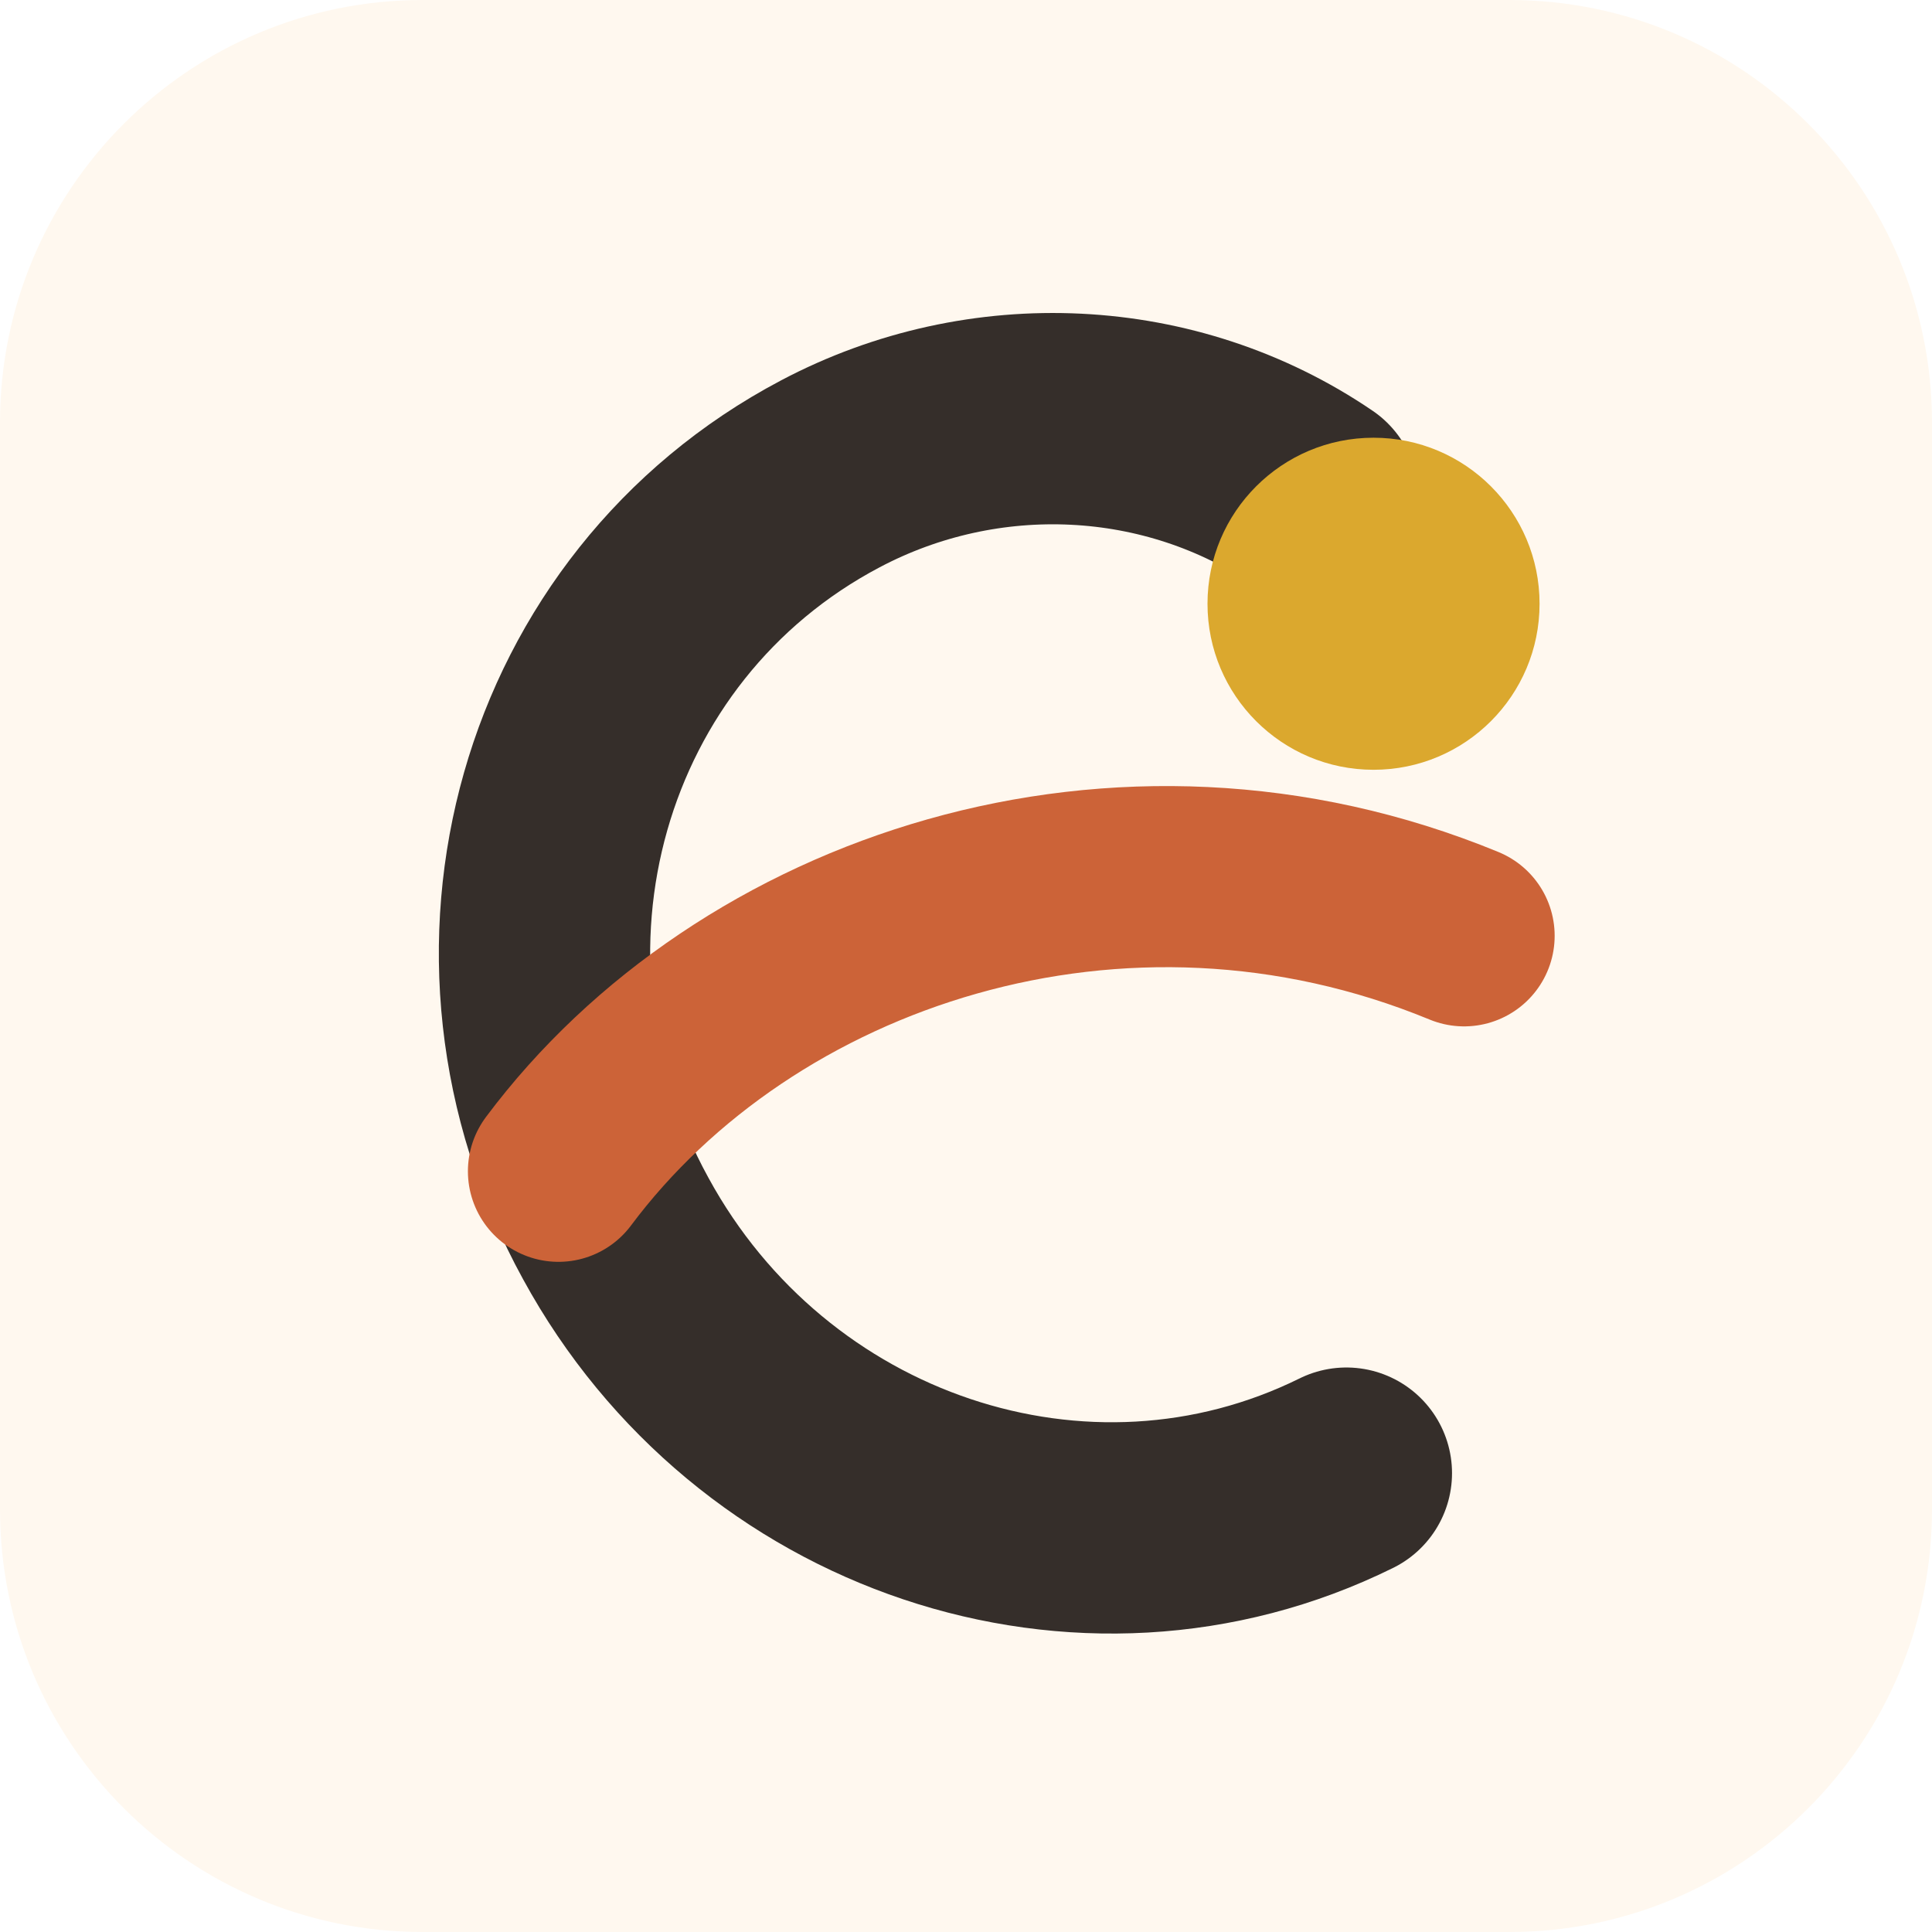
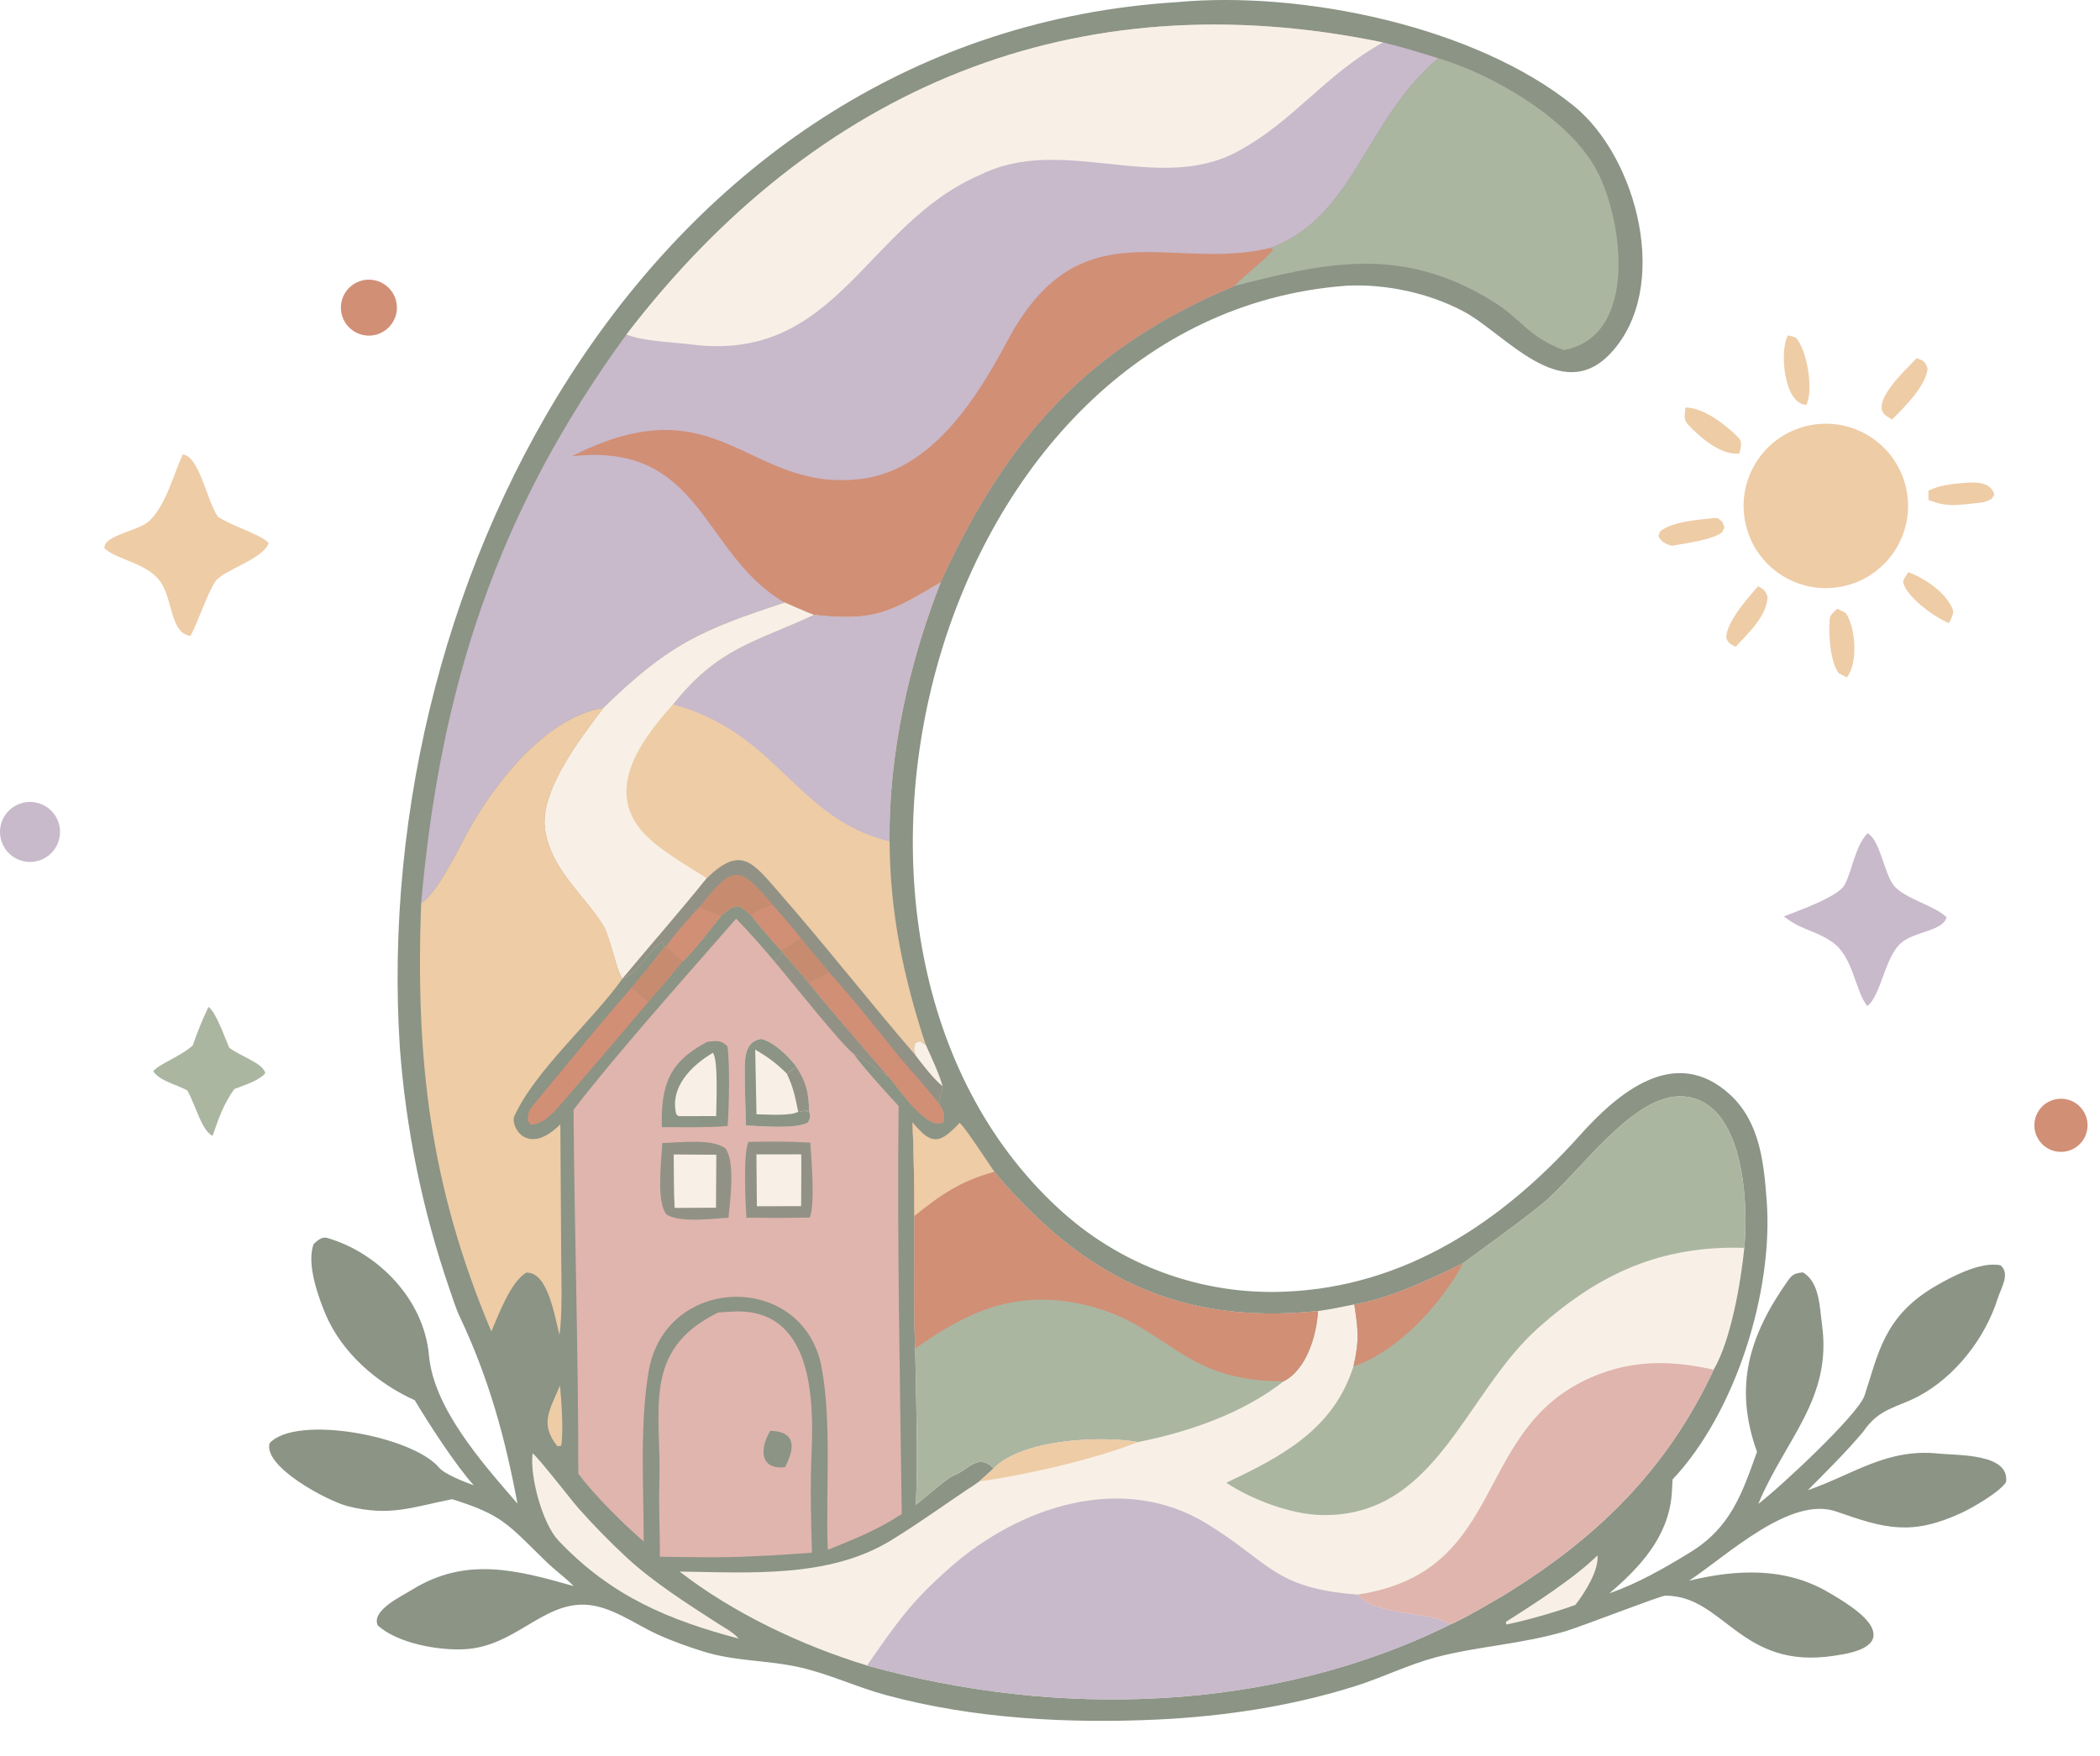
- <svg xmlns="http://www.w3.org/2000/svg" viewBox="0 0 64 64" role="img" aria-label="Oppas by Chaima">
-   <rect width="64" height="64" rx="14" fill="#fff8ef" />
-   <path d="M43.5 16.5c-4.7-3.2-10.9-3.5-16-.8-8.9 4.7-12.1 15.9-7.1 25 4.8 8.8 15.5 12.4 24.2 8.1" fill="none" stroke="#352e2a" stroke-width="7" stroke-linecap="round" />
-   <path d="M18.5 38.8c6.2-8.3 18.6-12.5 30-7.8" fill="none" stroke="#cc6338" stroke-width="6" stroke-linecap="round" />
-   <circle cx="45.5" cy="20" r="5.5" fill="#dba82e" />
+ <svg xmlns="http://www.w3.org/2000/svg" width="61" height="51" viewBox="0 0 61 51" fill="none">
+   <path d="M34.192 0.062C37.8 -0.274 42.85 0.754 45.719 3.08C47.567 4.579 48.558 8.383 46.779 10.27C45.34 11.797 43.717 9.686 42.507 9.045C41.494 8.509 40.26 8.246 39.113 8.301C27.074 9.198 22.395 27.378 30.721 35.087C32.506 36.754 34.886 37.634 37.326 37.529C40.792 37.392 43.624 35.519 45.885 32.994C46.997 31.752 48.662 30.325 50.271 31.82C51.127 32.626 51.236 33.793 51.318 34.885C51.517 37.52 50.414 41.049 48.583 42.987C48.578 43.133 48.57 43.279 48.559 43.424C48.459 44.65 47.641 45.537 46.749 46.294C47.584 46.001 48.345 45.563 49.095 45.103C50.274 44.38 50.598 43.407 51.037 42.183C50.353 40.282 50.808 38.805 51.94 37.201C52.078 37.007 52.159 36.997 52.365 36.968C52.855 37.238 52.858 37.994 52.927 38.505C53.218 40.643 51.856 41.82 51.074 43.696C51.638 43.275 53.976 41.108 54.161 40.546C54.56 39.335 54.723 38.24 56.218 37.37C56.644 37.122 57.529 36.637 58.112 36.764C58.398 37.017 58.131 37.4 58.025 37.738C57.665 38.879 56.794 40 55.732 40.566C55.093 40.907 54.592 40.907 54.123 41.596C53.666 42.144 53.023 42.787 52.512 43.298C53.84 42.839 54.803 42.076 56.311 42.233C56.868 42.291 58.379 42.226 58.271 43.061C58.098 43.344 57.302 43.806 56.988 43.951C55.522 44.633 54.745 44.41 53.351 43.921C52.008 43.44 50.156 45.208 49.062 45.928C50.429 45.597 51.848 45.525 53.101 46.259C53.479 46.48 54.32 46.964 54.411 47.407C54.435 47.53 54.419 47.63 54.336 47.726C54.116 47.98 53.605 48.057 53.289 48.106C50.55 48.535 50.082 46.352 48.37 46.362C48.233 46.363 45.887 47.275 45.467 47.398C44.17 47.777 42.94 47.828 41.717 48.15C40.934 48.356 40.167 48.735 39.391 48.982C37.54 49.571 35.565 49.869 33.627 49.961C31.023 50.084 28.26 49.936 25.731 49.249C24.894 49.022 24.086 48.639 23.242 48.446C22.308 48.233 21.352 48.274 20.425 47.982C19.974 47.841 19.524 47.682 19.094 47.485C18.435 47.183 17.73 46.651 16.993 46.624C15.733 46.578 14.95 47.848 13.479 47.919C12.72 47.956 11.55 47.747 10.971 47.225C10.786 46.79 11.64 46.393 11.969 46.19C13.537 45.22 15.009 45.614 16.662 46.083C16.442 45.851 16.121 45.623 15.867 45.375C14.752 44.292 14.61 44.02 13.134 43.559C11.982 43.785 11.324 44.074 10.1 43.761C9.5 43.608 7.631 42.607 7.833 41.93C8.609 41.091 11.983 41.721 12.755 42.643C12.912 42.831 13.512 43.068 13.762 43.155C13.236 42.573 12.455 41.367 12.047 40.683C10.945 40.186 9.933 39.308 9.456 38.183C9.235 37.662 8.896 36.694 9.113 36.142C9.223 36.042 9.349 35.924 9.504 35.968C11.007 36.404 12.316 37.771 12.46 39.376C12.598 40.934 14.038 42.536 15.031 43.687C14.677 41.777 14.191 40.024 13.359 38.267C13.245 38.028 13.141 37.696 13.053 37.441C12.276 35.179 11.793 32.828 11.615 30.443C10.716 16.575 19.079 1.01 34.192 0.062Z" fill="#8B9485" />
+   <path d="M42.502 36.701C43.274 36.123 43.995 35.629 44.777 34.995C45.855 34.123 47.44 31.738 48.91 31.857C50.658 31.999 50.79 34.919 50.669 36.256C50.566 37.257 50.287 38.92 49.779 39.797C48.431 42.679 46.427 44.663 43.716 46.327C43.415 46.512 42.448 47.072 42.136 47.195C36.951 49.767 30.698 49.931 25.184 48.391C23.301 47.816 21.3 46.874 19.741 45.661C21.802 45.692 24.085 45.851 25.868 44.763C26.631 44.298 27.389 43.754 28.135 43.251C28.186 43.23 28.388 43.083 28.446 43.042L28.863 42.663C28.375 42.199 28.137 42.731 27.644 42.895C27.406 43.045 26.848 43.526 26.605 43.723C26.665 42.279 26.611 40.63 26.584 39.182C26.534 37.957 26.56 36.568 26.558 35.33C26.56 34.424 26.543 33.519 26.507 32.614C27.067 33.294 27.297 33.242 27.874 32.628C28.041 32.769 28.703 33.789 28.88 34.046C31.443 37.085 34.22 38.51 38.285 38.092C38.652 38.041 38.977 37.974 39.339 37.899C40.354 37.735 41.594 37.146 42.502 36.701Z" fill="#F8F0E6" />
+   <path d="M26.507 32.614C27.067 33.294 27.297 33.242 27.874 32.628C28.041 32.769 28.703 33.789 28.88 34.046C31.443 37.085 34.22 38.51 38.285 38.092C38.249 38.784 37.957 39.798 37.284 40.135C36.104 41.063 34.525 41.609 33.059 41.898C31.955 41.708 29.692 41.815 28.863 42.663C28.375 42.199 28.137 42.731 27.644 42.895C27.406 43.045 26.848 43.526 26.606 43.723C26.665 42.279 26.611 40.63 26.584 39.182C26.534 37.957 26.56 36.568 26.558 35.33C26.56 34.424 26.543 33.519 26.507 32.614Z" fill="#ABB6A1" />
+   <path d="M26.507 32.614C27.067 33.294 27.297 33.242 27.874 32.628C28.041 32.769 28.703 33.789 28.88 34.046C31.443 37.085 34.22 38.51 38.285 38.092C38.249 38.784 37.957 39.798 37.284 40.135C34.144 40.13 33.933 38.375 31.28 37.863C29.412 37.502 28.056 38.14 26.584 39.182C26.534 37.957 26.56 36.568 26.558 35.33C26.56 34.424 26.543 33.519 26.507 32.614Z" fill="#D18F76" />
+   <path d="M26.507 32.614C27.067 33.294 27.297 33.242 27.874 32.628C28.041 32.769 28.703 33.789 28.88 34.046C27.887 34.323 27.348 34.702 26.558 35.33C26.56 34.424 26.543 33.519 26.507 32.614Z" fill="#EECCA6" />
+   <path d="M25.185 48.391C26.06 47.138 26.451 46.555 27.588 45.552C29.603 43.774 32.594 42.771 35.046 44.265C36.879 45.381 36.982 46.143 39.431 46.331C39.949 46.963 41.491 46.793 42.136 47.195C36.951 49.767 30.698 49.931 25.185 48.391Z" fill="#C8B9CB" />
+   <path d="M42.502 36.701C43.274 36.123 43.995 35.629 44.777 34.995C45.855 34.123 47.44 31.738 48.91 31.857C50.659 31.999 50.79 34.919 50.669 36.256C48.271 36.184 46.472 36.984 44.688 38.576C42.531 40.5 41.73 44.082 38.392 44.02C37.497 44.004 36.341 43.562 35.621 43.081C37.153 42.353 38.637 41.596 39.257 39.868C39.276 39.813 39.295 39.758 39.314 39.703C39.491 38.933 39.451 38.653 39.339 37.899C40.355 37.735 41.594 37.146 42.502 36.701Z" fill="#ABB6A1" />
+   <path d="M42.502 36.701C41.866 37.893 40.605 39.266 39.314 39.703C39.49 38.933 39.45 38.653 39.339 37.899C40.355 37.735 41.594 37.146 42.502 36.701Z" fill="#D18F76" />
+   <path d="M39.431 46.331C43.934 45.657 42.674 41.331 46.488 39.912C47.587 39.504 48.643 39.542 49.779 39.797C48.431 42.679 46.427 44.663 43.717 46.327C43.415 46.512 42.448 47.072 42.136 47.195C41.491 46.793 39.949 46.963 39.431 46.331Z" fill="#E0B5AE" />
+   <path d="M28.863 42.663C29.692 41.815 31.955 41.708 33.059 41.898C31.849 42.385 29.732 42.872 28.446 43.042L28.863 42.663Z" fill="#EECCA6" />
+   <path d="M18.198 9.716C23.708 2.53 31.244 -0.618 40.172 1.233C40.732 1.365 41.234 1.523 41.783 1.693C39.665 3.465 39.35 6.289 36.922 7.199L36.981 7.27C36.646 7.645 36.197 7.961 35.856 8.31C31.623 10.074 29.243 12.705 27.327 16.91C27.326 16.915 27.324 16.919 27.323 16.924C25.847 17.794 25.404 18.064 23.634 17.865C23.363 17.76 23.066 17.625 22.796 17.509C20.353 18.31 19.424 18.722 17.532 20.565C15.921 20.836 14.541 22.552 13.738 23.902C13.405 24.462 12.729 25.951 12.233 26.24C12.79 19.951 14.444 14.863 18.198 9.716Z" fill="#C8B9CB" />
+   <path d="M18.198 9.716C23.708 2.53 31.244 -0.618 40.172 1.233C38.442 2.203 37.592 3.517 35.947 4.403C33.632 5.651 30.863 3.893 28.478 5.078C25.13 6.514 24.322 10.557 20.068 10.007C19.586 9.945 18.638 9.914 18.198 9.716Z" fill="#F8F0E6" />
+   <path d="M36.922 7.199L36.981 7.27C36.646 7.645 36.197 7.961 35.856 8.31C31.623 10.074 29.243 12.705 27.327 16.91C27.326 16.915 27.324 16.919 27.323 16.924C25.847 17.794 25.404 18.064 23.634 17.865C23.363 17.76 23.066 17.625 22.796 17.509C20.375 16.116 20.418 12.828 16.612 13.256C21.005 11.021 21.738 14.466 25.229 13.883C27.153 13.515 28.408 11.511 29.254 9.92C31.362 5.958 33.983 7.918 36.922 7.199Z" fill="#D18F76" />
+   <path d="M21.383 26.692C21.773 27.096 22.147 27.515 22.505 27.948L22.718 27.653L23.487 28.544C24.139 29.371 24.897 30.219 25.587 31.024L25.823 31.296C25.6 31.152 24.979 30.678 24.803 30.626C24.995 30.923 25.833 31.845 26.103 32.136C26.058 36.024 26.142 40.098 26.194 43.99C25.457 44.469 24.853 44.701 24.045 45.031C23.98 43.382 24.165 41.291 23.863 39.716C23.329 36.936 19.31 37.016 18.838 39.863C18.581 41.415 18.697 43.212 18.698 44.789C18.099 44.271 17.265 43.442 16.798 42.819C16.8 39.285 16.687 35.775 16.659 32.245C17.913 30.612 20.005 28.272 21.383 26.692Z" fill="#E0B5AE" />
+   <path d="M22.718 27.653L23.487 28.544C24.139 29.371 24.897 30.219 25.587 31.024L25.823 31.296C25.6 31.152 24.979 30.678 24.803 30.626C24.426 30.339 22.926 28.436 22.505 27.948L22.718 27.653Z" fill="#919285" />
+   <path d="M19.236 33.211C19.766 33.197 20.704 33.073 21.079 33.372C21.356 33.783 21.214 34.854 21.16 35.381C20.674 35.408 19.754 35.534 19.366 35.29C19.054 34.938 19.215 33.74 19.236 33.211Z" fill="#919285" />
+   <path d="M19.57 33.543L20.807 33.551L20.798 35.09L19.597 35.096C19.57 34.598 19.575 34.045 19.57 33.543Z" fill="#F8F0E6" />
+   <path d="M21.744 33.177C22.381 33.166 22.904 33.16 23.538 33.199C23.567 33.659 23.683 34.981 23.522 35.376C22.908 35.388 22.294 35.389 21.681 35.381C21.656 35.016 21.58 33.445 21.744 33.177Z" fill="#919285" />
+   <path d="M21.972 33.541L23.274 33.539C23.28 34.034 23.272 34.547 23.271 35.044L21.986 35.048L21.972 33.541Z" fill="#F8F0E6" />
+   <path d="M20.548 30.269C20.816 30.248 20.943 30.204 21.131 30.407C21.206 30.929 21.175 32.163 21.137 32.715C20.815 32.749 20.426 32.746 20.097 32.752L19.225 32.749C19.195 31.537 19.43 30.848 20.548 30.269Z" fill="#8B9485" />
+   <path d="M20.707 30.589C20.869 30.774 20.805 32.092 20.803 32.428L19.703 32.429L19.645 32.374C19.444 31.584 20.096 30.952 20.707 30.589Z" fill="#F8F0E6" />
+   <path d="M21.668 32.7C21.656 32.179 21.633 31.65 21.633 31.13C21.633 30.722 21.64 30.267 22.109 30.185C22.491 30.283 22.896 30.68 23.129 30.99C23.419 31.432 23.487 31.72 23.503 32.257C23.537 32.492 23.558 32.416 23.471 32.612C23.118 32.815 22.11 32.717 21.668 32.7Z" fill="#F8F0E6" />
+   <path d="M21.668 32.7C21.656 32.179 21.633 31.65 21.633 31.13C21.633 30.722 21.64 30.267 22.109 30.185C22.491 30.283 22.896 30.68 23.129 30.99L22.855 31.194C22.538 30.881 22.322 30.725 21.937 30.494L21.974 32.375C22.261 32.379 22.977 32.433 23.186 32.301C23.231 32.32 23.38 32.267 23.442 32.25L23.431 32.321L23.503 32.257C23.537 32.492 23.558 32.416 23.471 32.612C23.118 32.815 22.11 32.717 21.668 32.7Z" fill="#8B9485" />
+   <path d="M23.129 30.99C23.419 31.432 23.487 31.72 23.503 32.257L23.431 32.321L23.442 32.25C23.38 32.267 23.23 32.32 23.186 32.301C23.091 31.853 23.053 31.615 22.855 31.194L23.129 30.99Z" fill="#919285" />
+   <path d="M23.634 17.865C25.404 18.064 25.847 17.794 27.323 16.924C26.405 19.271 25.81 21.916 25.841 24.448C25.851 26.512 26.245 28.409 26.89 30.355C27.048 30.712 27.28 31.196 27.38 31.561C27.351 31.759 27.321 31.86 27.263 32.052C27.4 32.253 27.449 32.367 27.404 32.597C26.974 32.91 26.111 31.639 25.823 31.296L25.587 31.024C24.898 30.219 24.139 29.371 23.487 28.544L22.718 27.653L22.698 27.616C22.431 27.366 22.054 26.885 21.809 26.59C21.703 26.491 21.598 26.421 21.48 26.337C21.207 26.349 21.216 26.408 20.962 26.595C20.68 26.952 20.155 27.636 19.832 27.933L19.344 27.511L19.292 27.52L19.244 27.369C18.86 27.558 18.572 28.277 18.082 28.433C17.908 28.211 17.72 27.201 17.521 26.885C16.925 25.942 16.008 25.264 15.835 24.101C15.669 22.984 16.868 21.44 17.532 20.565C19.424 18.722 20.354 18.31 22.796 17.509C23.066 17.625 23.363 17.76 23.634 17.865Z" fill="#EECCA6" />
+   <path d="M23.634 17.865C25.404 18.064 25.847 17.794 27.323 16.924C26.404 19.271 25.81 21.916 25.84 24.448C23.122 23.787 22.603 21.291 19.549 20.466C20.856 18.816 21.965 18.643 23.597 17.883L23.634 17.865Z" fill="#C8B9CB" />
+   <path d="M22.796 17.509C23.066 17.625 23.363 17.76 23.634 17.865L23.597 17.883C21.966 18.643 20.856 18.816 19.549 20.466C18.513 21.616 17.422 23.165 18.961 24.455C19.442 24.859 19.997 25.18 20.529 25.516C19.724 26.515 18.899 27.452 18.082 28.433C17.908 28.211 17.72 27.201 17.521 26.885C16.925 25.942 16.008 25.264 15.835 24.101C15.669 22.984 16.868 21.44 17.532 20.565C19.424 18.722 20.354 18.31 22.796 17.509Z" fill="#F8F0E6" />
+   <path d="M20.529 25.516C21.526 24.553 21.852 25.041 22.645 25.949C23.992 27.49 25.259 29.112 26.594 30.662C26.54 30.475 26.535 30.484 26.59 30.302L26.717 30.253L26.89 30.355C27.048 30.712 27.28 31.196 27.38 31.561C27.351 31.759 27.321 31.86 27.263 32.052C27.4 32.253 27.449 32.367 27.404 32.597C26.974 32.91 26.111 31.639 25.823 31.296L25.587 31.024C24.898 30.219 24.139 29.371 23.487 28.544L22.718 27.653L22.698 27.616C22.431 27.366 22.054 26.885 21.809 26.59C21.703 26.491 21.598 26.421 21.48 26.337C21.207 26.349 21.216 26.408 20.962 26.595C20.68 26.952 20.155 27.636 19.832 27.933L19.344 27.511L19.292 27.52L19.244 27.369C18.86 27.558 18.572 28.277 18.082 28.433C18.899 27.452 19.724 26.515 20.529 25.516Z" fill="#919285" />
+   <path d="M23.487 28.544C23.677 28.458 23.894 28.343 24.084 28.248C24.781 29.023 25.503 29.928 26.158 30.75C25.919 30.83 25.785 30.86 25.587 31.024C24.897 30.219 24.139 29.371 23.487 28.544Z" fill="#D18F76" />
+   <path d="M20.337 26.329C21.263 25.166 21.45 25.086 22.442 26.285C22.158 26.376 22.047 26.397 21.809 26.59C21.703 26.491 21.597 26.421 21.48 26.337C21.207 26.349 21.216 26.408 20.962 26.595C20.743 26.515 20.495 26.479 20.337 26.329Z" fill="#C78C70" />
+   <path d="M26.158 30.75C26.505 31.154 26.942 31.639 27.263 32.052C27.4 32.253 27.449 32.367 27.404 32.597C26.974 32.91 26.111 31.639 25.823 31.296L25.587 31.024C25.785 30.86 25.919 30.83 26.158 30.75Z" fill="#D18F76" />
+   <path d="M19.343 27.511C19.526 27.227 20.096 26.58 20.337 26.329C20.495 26.479 20.743 26.515 20.962 26.595C20.68 26.952 20.155 27.636 19.832 27.933L19.343 27.511Z" fill="#D18F76" />
+   <path d="M22.442 26.285C22.715 26.601 23.009 26.93 23.264 27.258C23.082 27.391 22.906 27.539 22.698 27.616C22.431 27.366 22.053 26.885 21.809 26.59C22.047 26.397 22.158 26.376 22.442 26.285Z" fill="#D18F76" />
+   <path d="M23.264 27.258L24.084 28.248C23.894 28.343 23.677 28.458 23.487 28.544L22.718 27.653L22.698 27.616C22.906 27.539 23.082 27.391 23.264 27.258Z" fill="#C78C70" />
+   <path d="M26.594 30.662C26.54 30.475 26.535 30.484 26.59 30.302L26.717 30.253L26.89 30.355C27.048 30.712 27.28 31.196 27.38 31.561C27.127 31.36 26.788 30.92 26.594 30.662Z" fill="#F8F0E6" />
+   <path d="M12.233 26.24C12.729 25.951 13.405 24.462 13.738 23.902C14.541 22.552 15.921 20.836 17.532 20.565C16.868 21.441 15.669 22.984 15.835 24.101C16.008 25.264 16.925 25.942 17.521 26.885C17.72 27.201 17.908 28.211 18.082 28.433C17.188 29.689 15.558 31.083 14.941 32.429C14.813 32.709 15.304 33.635 16.277 32.666L16.301 36.471C16.305 37.138 16.342 38.159 16.251 38.788C16.118 38.284 15.92 36.942 15.287 36.977C14.838 37.239 14.487 38.186 14.272 38.686C12.485 34.444 12.066 30.784 12.233 26.24Z" fill="#EECCA6" />
+   <path d="M41.784 1.693C43.382 2.171 45.58 3.452 46.377 4.942C47.138 6.362 47.616 9.774 45.419 10.172C44.335 9.754 44.239 9.292 43.321 8.73C40.711 7.133 38.517 7.623 35.856 8.31C36.197 7.961 36.646 7.645 36.981 7.27L36.922 7.199C39.35 6.289 39.665 3.465 41.784 1.693Z" fill="#ABB6A1" />
+   <path d="M20.859 38.136C21.006 38.124 21.152 38.114 21.299 38.107C23.603 37.995 23.646 40.637 23.573 42.252C23.532 43.174 23.559 44.188 23.586 45.112C23.024 45.158 22.46 45.193 21.897 45.216C20.994 45.266 20.072 45.242 19.166 45.23C19.174 44.525 19.13 43.806 19.153 43.104C19.224 41.001 18.61 39.232 20.859 38.136Z" fill="#E0B5AE" />
+   <path d="M22.377 41.571C23.149 41.598 23.081 42.092 22.804 42.628C22.055 42.714 22.07 42.066 22.377 41.571Z" fill="#8B9485" />
+   <path d="M15.47 42.227C15.622 42.326 16.596 43.586 16.805 43.825C17.248 44.323 17.714 44.8 18.203 45.253C18.984 45.975 19.973 46.602 20.866 47.179C21.101 47.331 21.264 47.401 21.462 47.611C19.423 47.069 17.76 46.384 16.22 44.76C15.762 44.276 15.387 42.916 15.47 42.227Z" fill="#F8F0E6" />
+   <path d="M18.348 28.69C18.512 28.828 18.675 28.968 18.837 29.109C17.986 30.111 17.132 31.117 16.269 32.11C16.036 32.378 15.775 32.659 15.416 32.679L15.33 32.562C15.326 32.428 15.347 32.28 15.435 32.174C16.392 31.02 17.365 29.82 18.348 28.69Z" fill="#D18F76" />
+   <path d="M46.402 45.192C46.452 45.621 46.022 46.3 45.76 46.631C45.194 46.837 44.344 47.081 43.757 47.2L43.742 47.124C44.538 46.619 45.743 45.845 46.402 45.192Z" fill="#F8F0E6" />
+   <path d="M19.292 27.52L19.344 27.511L19.832 27.933C19.508 28.331 19.176 28.723 18.837 29.109C18.675 28.968 18.512 28.828 18.348 28.69C18.67 28.306 18.985 27.916 19.292 27.52Z" fill="#C78C70" />
+   <path d="M16.267 40.253C16.307 40.703 16.374 41.57 16.302 42.005L16.191 42.022C15.661 41.358 15.978 40.96 16.267 40.253Z" fill="#EECCA6" />
+   <path d="M52.592 12.353C53.884 12.108 55.132 12.955 55.381 14.246C55.631 15.538 54.789 16.788 53.498 17.043C52.201 17.299 50.942 16.451 50.691 15.153C50.44 13.854 51.292 12.599 52.592 12.353Z" fill="#EECCA6" />
+   <path d="M5.308 13.204C5.788 13.252 5.996 14.515 6.326 15.01C6.747 15.292 7.557 15.519 7.804 15.773C7.667 16.239 6.485 16.567 6.265 16.882C6.032 17.216 5.775 18.016 5.537 18.474C4.951 18.412 5.028 17.461 4.674 16.923C4.297 16.351 3.348 16.26 3.031 15.923C3.039 15.524 4.036 15.442 4.36 15.114C4.83 14.639 5.026 13.822 5.308 13.204Z" fill="#EECCA6" />
+   <path d="M54.249 24.209C54.617 24.41 54.735 25.401 55.016 25.735C55.342 26.121 56.181 26.3 56.543 26.65C56.443 27.061 55.583 27.06 55.203 27.414C54.737 27.85 54.637 28.933 54.24 29.232C53.883 28.781 53.835 27.8 53.226 27.374C52.735 27.03 52.37 27.04 51.878 26.672L51.816 26.626C52.209 26.47 53.396 26.06 53.585 25.704C53.805 25.287 53.883 24.59 54.249 24.209Z" fill="#C8B9CB" />
+   <path d="M6.056 29.255C6.283 29.425 6.517 30.118 6.658 30.438C6.959 30.681 7.668 30.898 7.704 31.186C7.497 31.414 7.113 31.519 6.806 31.643C6.485 32.092 6.353 32.494 6.175 33.003C5.848 32.836 5.7 32.146 5.44 31.681C5.129 31.511 4.641 31.41 4.452 31.127C4.568 30.947 5.202 30.707 5.541 30.424L5.599 30.374C5.751 29.944 5.861 29.666 6.056 29.255Z" fill="#ABB6A1" />
+   <path d="M0.524 23.373C0.813 23.247 1.146 23.287 1.397 23.476C1.648 23.666 1.778 23.976 1.736 24.287C1.694 24.599 1.488 24.864 1.196 24.981C0.754 25.158 0.251 24.947 0.068 24.508C-0.116 24.068 0.087 23.563 0.524 23.373Z" fill="#C8B9CB" />
+   <path d="M10.444 8.172C10.723 8.073 11.033 8.133 11.255 8.329C11.476 8.525 11.574 8.825 11.51 9.114C11.446 9.402 11.23 9.634 10.947 9.718C10.524 9.843 10.079 9.609 9.942 9.189C9.806 8.77 10.029 8.319 10.444 8.172Z" fill="#D18F76" />
+   <path d="M59.789 31.927C60.206 31.885 60.582 32.185 60.633 32.602C60.683 33.019 60.392 33.4 59.975 33.46C59.699 33.5 59.421 33.387 59.252 33.164C59.081 32.942 59.045 32.645 59.157 32.388C59.269 32.131 59.51 31.955 59.789 31.927Z" fill="#D18F76" />
+   <path d="M55.675 10.407C55.891 10.481 55.908 10.498 55.993 10.702C55.948 11.213 55.315 11.84 54.955 12.19C54.915 12.164 54.876 12.139 54.837 12.113C54.218 11.769 55.37 10.735 55.675 10.407Z" fill="#EECCA6" />
+   <path d="M48.96 11.84C49.499 11.845 50.132 12.346 50.499 12.716C50.627 12.846 50.556 13.017 50.526 13.175C49.988 13.242 49.378 12.701 49.029 12.332C48.889 12.184 48.943 12.025 48.96 11.84Z" fill="#EECCA6" />
+   <path d="M53.367 17.686L53.613 17.807C53.901 18.224 53.983 19.253 53.648 19.681L53.418 19.565C53.188 19.284 53.13 18.59 53.138 18.235C53.144 17.859 53.139 17.911 53.367 17.686Z" fill="#EECCA6" />
+   <path d="M51.938 9.743L52.157 9.805C52.476 10.12 52.691 11.31 52.472 11.761C51.818 11.748 51.679 10.179 51.938 9.743Z" fill="#EECCA6" />
+   <path d="M56.732 14.062C57.128 14.029 57.797 13.891 57.931 14.371L57.848 14.499C57.656 14.596 57.623 14.598 57.408 14.618C56.831 14.675 56.573 14.742 56.018 14.528L56.016 14.256C56.321 14.121 56.406 14.113 56.732 14.062Z" fill="#EECCA6" />
+   <path d="M49.779 15.052L49.89 15.053C50.066 15.184 50.009 15.117 50.091 15.327L50.016 15.476C49.704 15.691 48.962 15.787 48.56 15.858C48.362 15.801 48.261 15.739 48.169 15.575L48.226 15.436C48.578 15.152 49.321 15.103 49.779 15.052Z" fill="#EECCA6" />
+   <path d="M51.069 17.032C51.248 17.133 51.252 17.138 51.342 17.317C51.346 17.872 50.785 18.399 50.416 18.79C50.259 18.712 50.224 18.709 50.145 18.549C50.123 18.095 50.772 17.375 51.069 17.032Z" fill="#EECCA6" />
+   <path d="M55.434 16.626C55.908 16.803 56.5 17.196 56.713 17.68C56.776 17.825 56.673 17.976 56.613 18.104C56.217 17.946 55.431 17.391 55.29 16.95C55.258 16.846 55.373 16.723 55.434 16.626Z" fill="#EECCA6" />
</svg>
